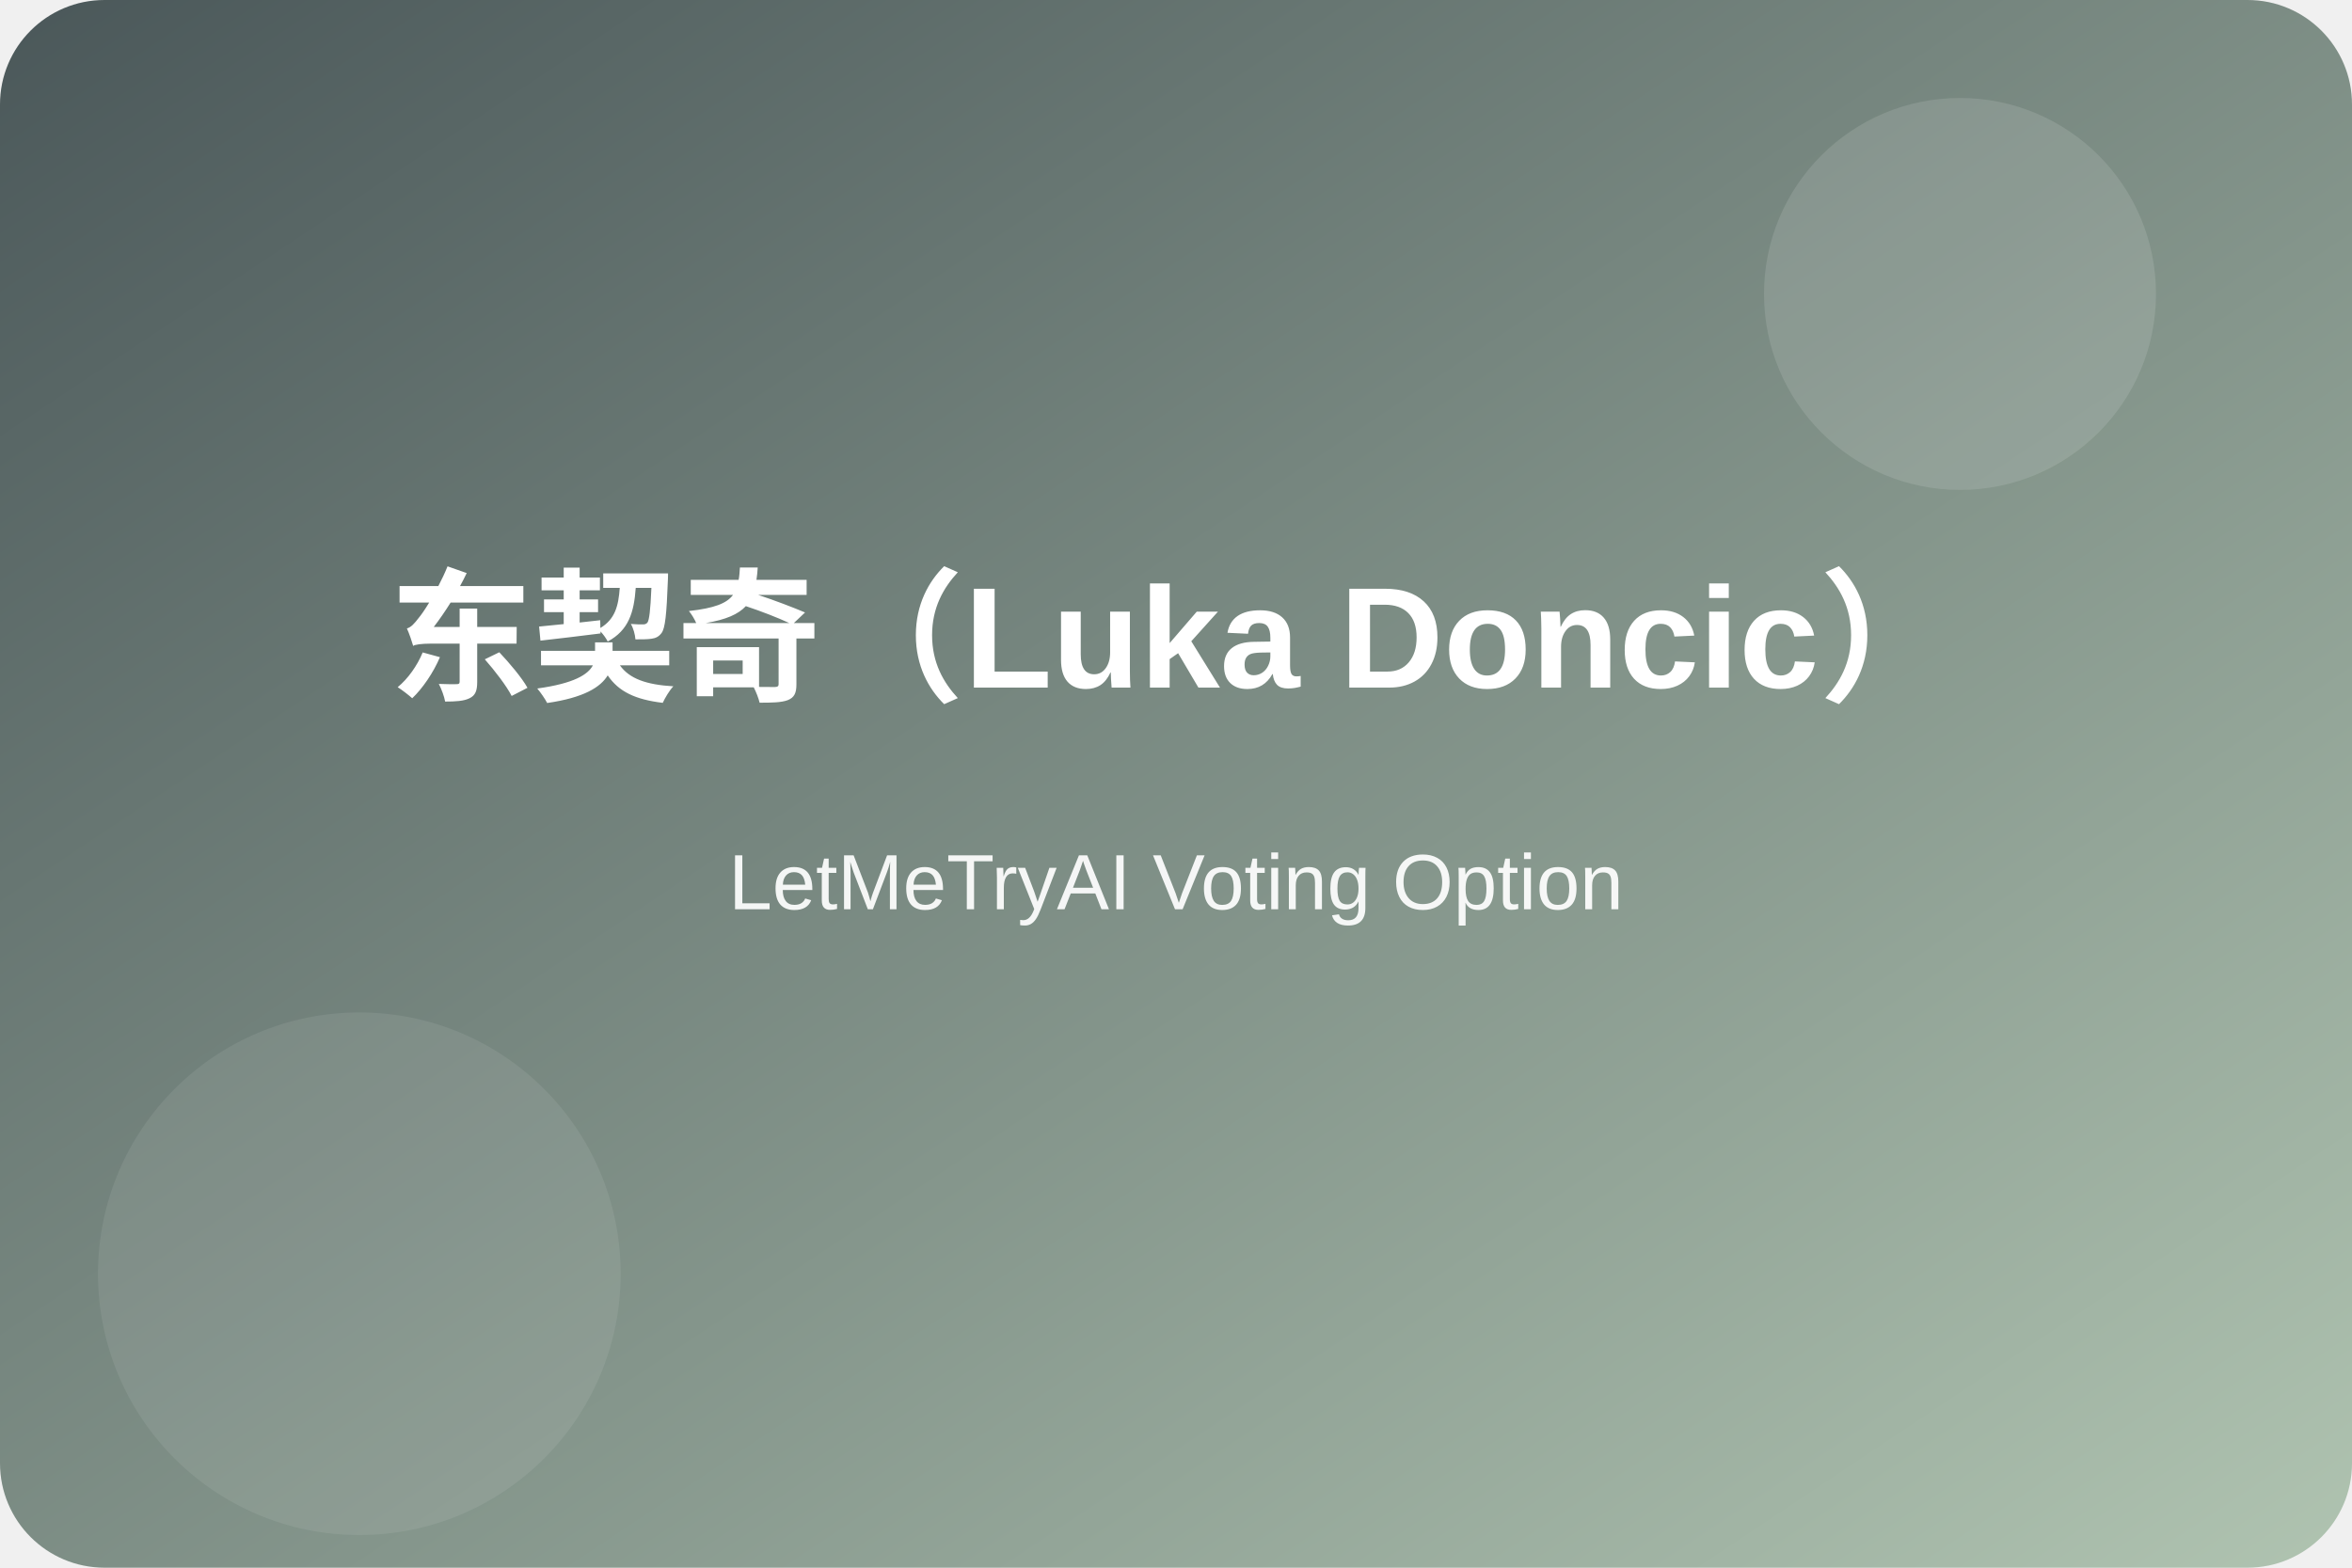
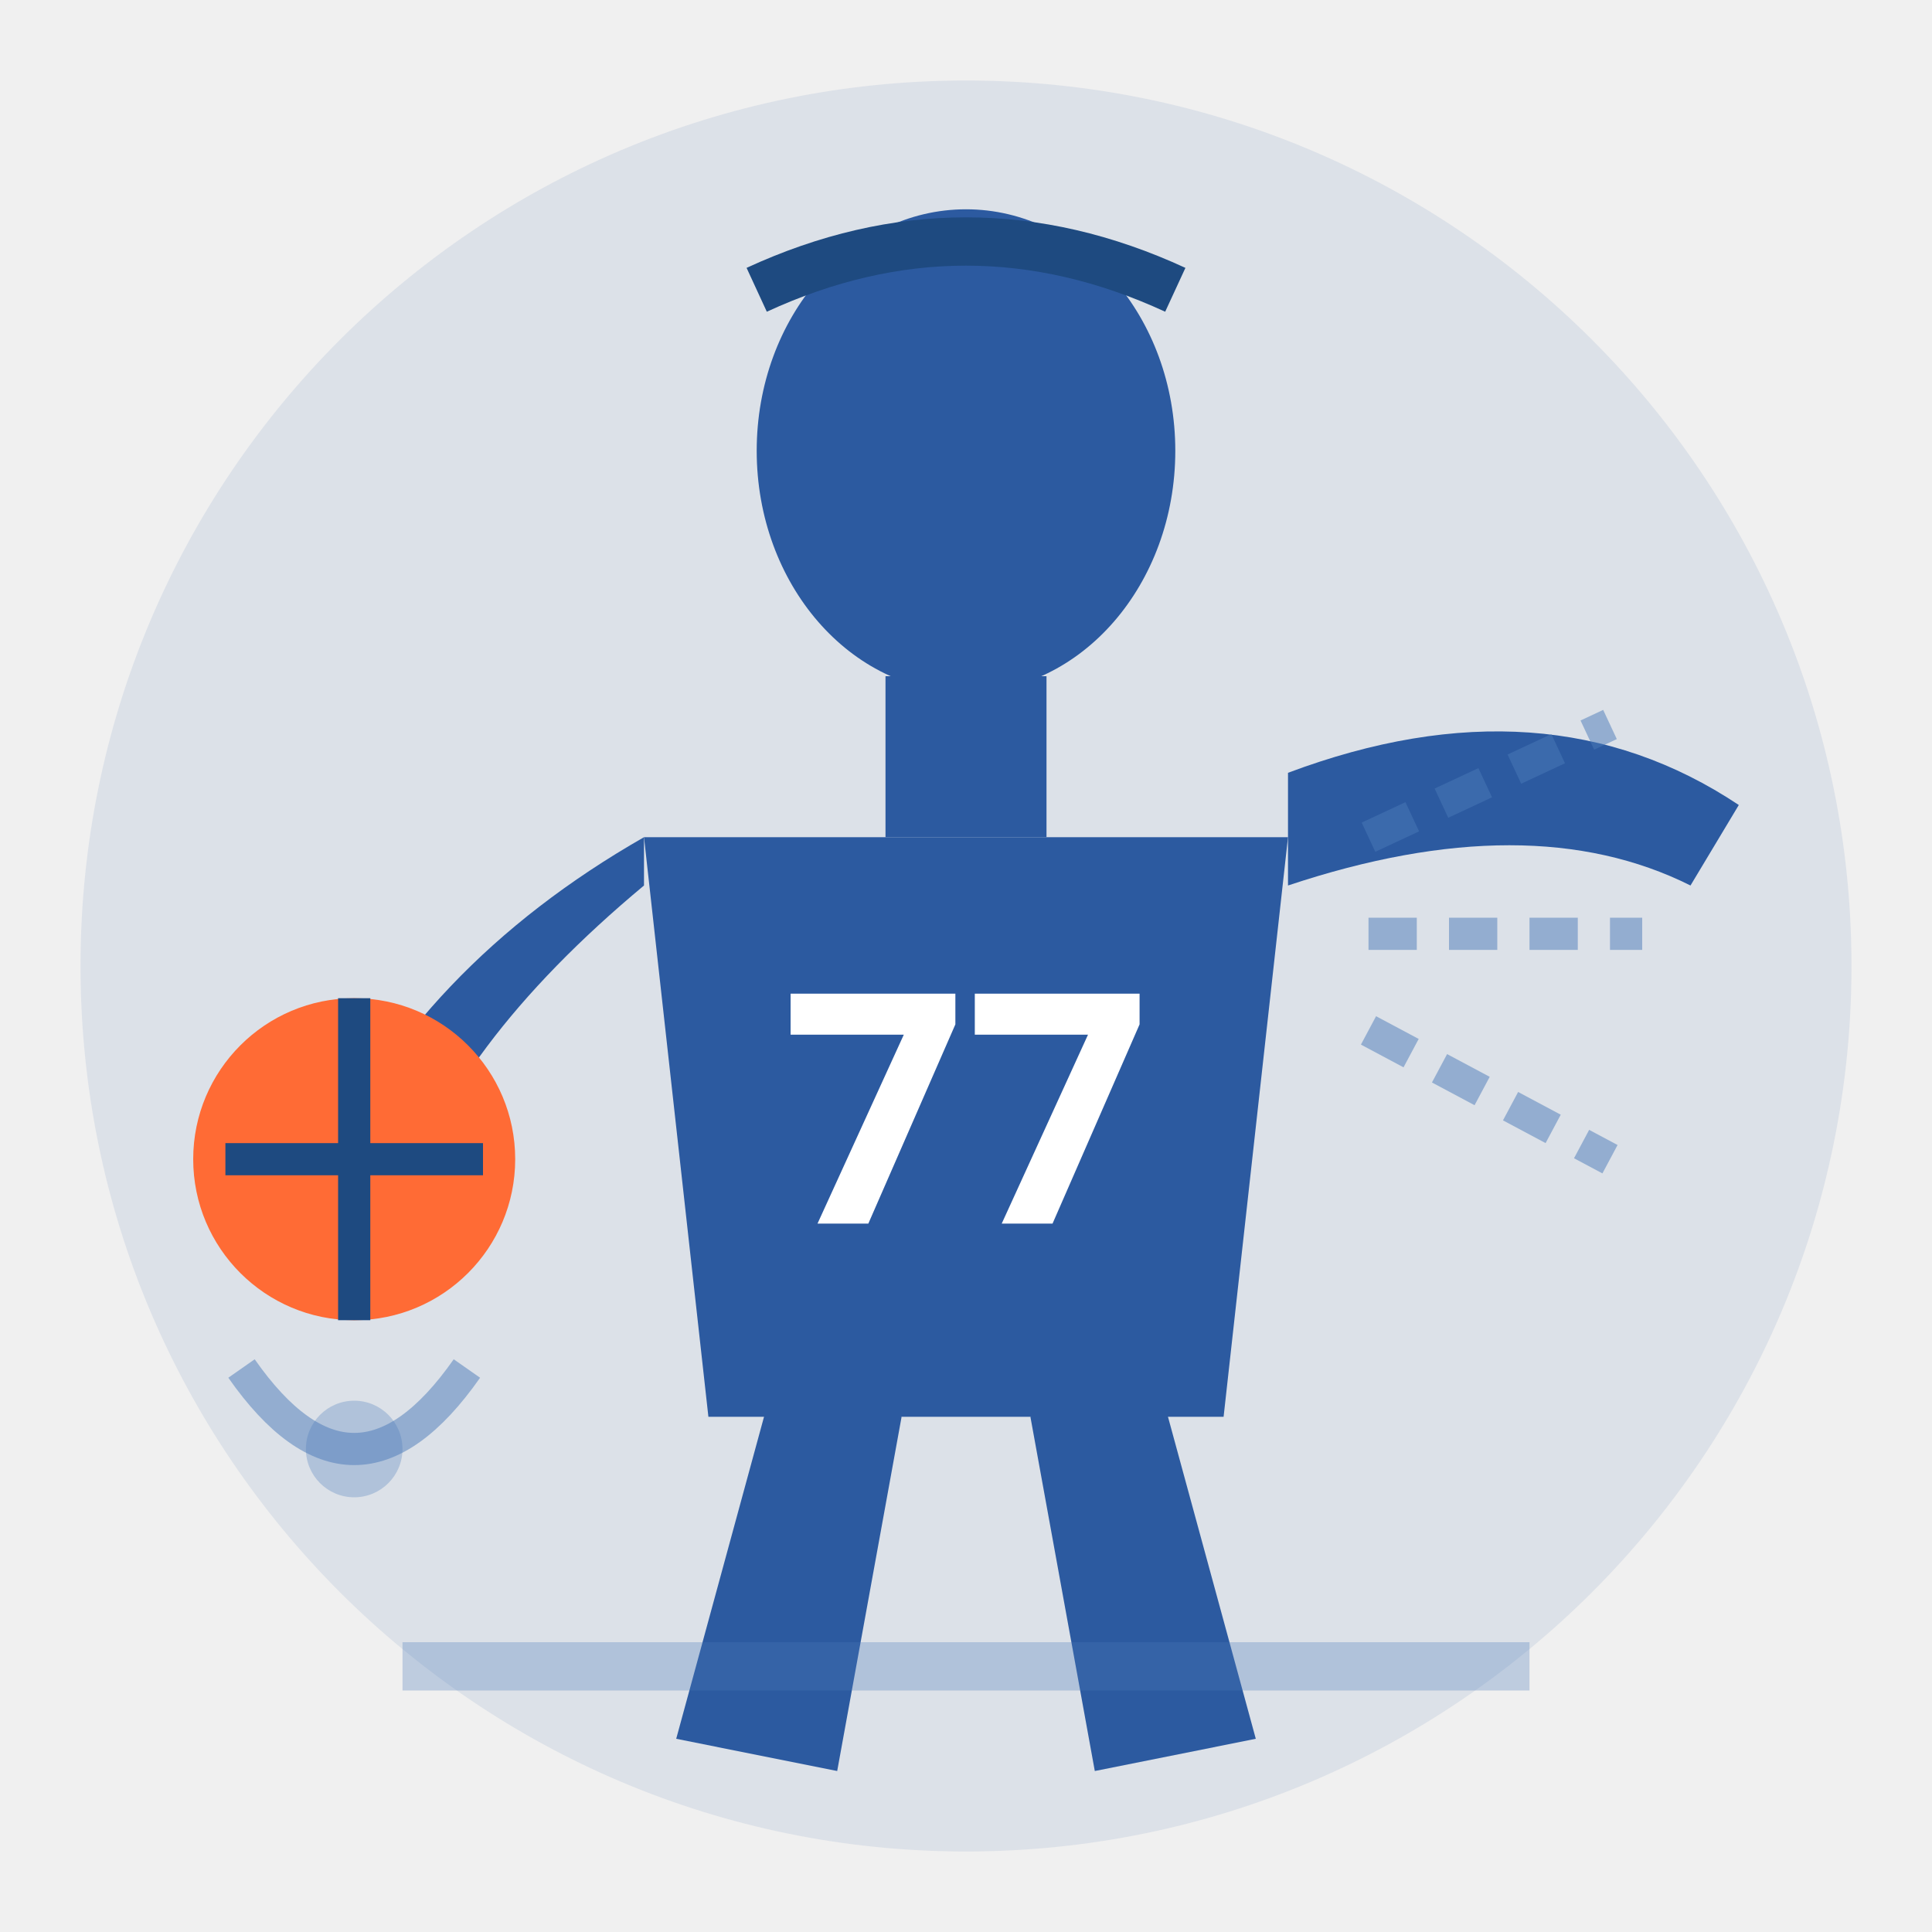
- <svg xmlns="http://www.w3.org/2000/svg" width="720" height="480" viewBox="0 0 720 480">
-   <defs>
-     <linearGradient id="grad" x1="0%" y1="0%" x2="100%" y2="100%">
-       <stop offset="0%" stop-color="#4a5759" />
-       <stop offset="100%" stop-color="#b0c4b1" />
-     </linearGradient>
-   </defs>
-   <rect width="720" height="480" rx="32" fill="url(#grad)" />
-   <circle cx="600" cy="90" r="60" fill="rgba(255,255,255,0.12)" />
-   <circle cx="110" cy="390" r="80" fill="rgba(255,255,255,0.08)" />
-   <text x="50%" y="44%" text-anchor="middle" font-size="44" font-family="Arial,Helvetica,sans-serif" fill="#ffffff" font-weight="700">东契奇（Luka Doncic）</text>
-   <text x="50%" y="58%" text-anchor="middle" font-size="24" font-family="Arial,Helvetica,sans-serif" fill="rgba(255,255,255,0.92)">LetMeTryAI Voting Option</text>
+ <svg xmlns="http://www.w3.org/2000/svg" viewBox="0 0 120 120" fill="none">
+   <circle cx="60" cy="60" r="55" fill="#2c5aa0" opacity="0.1" />
+   <g fill="#2c5aa0">
+     <ellipse cx="60" cy="28" rx="13" ry="15" />
+     <path d="M47 18 Q60 12 73 18" stroke="#1e4a80" stroke-width="3" fill="none" />
+     <rect x="55" y="42" width="10" height="10" />
+     <path d="M40 52 L80 52 L76 88 L44 88 Z" />
+     <text x="60" y="76" font-family="Arial Black, sans-serif" font-size="20" fill="#ffffff" text-anchor="middle" font-weight="900">77</text>
+     <path d="M40 55 Q28 65 25 75 L20 73 Q26 60 40 52 Z" />
+     <circle cx="22" cy="72" r="10" fill="#ff6b35" />
+     <path d="M14 72 Q22 72 30 72" stroke="#1e4a80" stroke-width="2" fill="none" />
+     <path d="M22 62 Q22 72 22 82" stroke="#1e4a80" stroke-width="2" fill="none" />
+     <path d="M80 55 Q95 50 105 55 L108 50 Q96 42 80 48 Z" />
+     <path d="M15 85 Q22 95 29 85" stroke="#4a7ab8" stroke-width="2" fill="none" opacity="0.5" />
+     <circle cx="22" cy="90" r="3" fill="#4a7ab8" opacity="0.3" />
+     <path d="M48 86 L42 108 L52 110 L56 88 Z" />
+     <path d="M72 86 L78 108 L68 110 L64 88 Z" />
+     <path d="M85 52 L100 45" stroke="#4a7ab8" stroke-width="2" stroke-dasharray="3,2" opacity="0.5" />
+     <path d="M85 58 L102 58" stroke="#4a7ab8" stroke-width="2" stroke-dasharray="3,2" opacity="0.5" />
+     <path d="M85 64 L100 72" stroke="#4a7ab8" stroke-width="2" stroke-dasharray="3,2" opacity="0.5" />
+   </g>
+   <rect x="25" y="102" width="70" height="3" fill="#4a7ab8" opacity="0.3" />
</svg>
